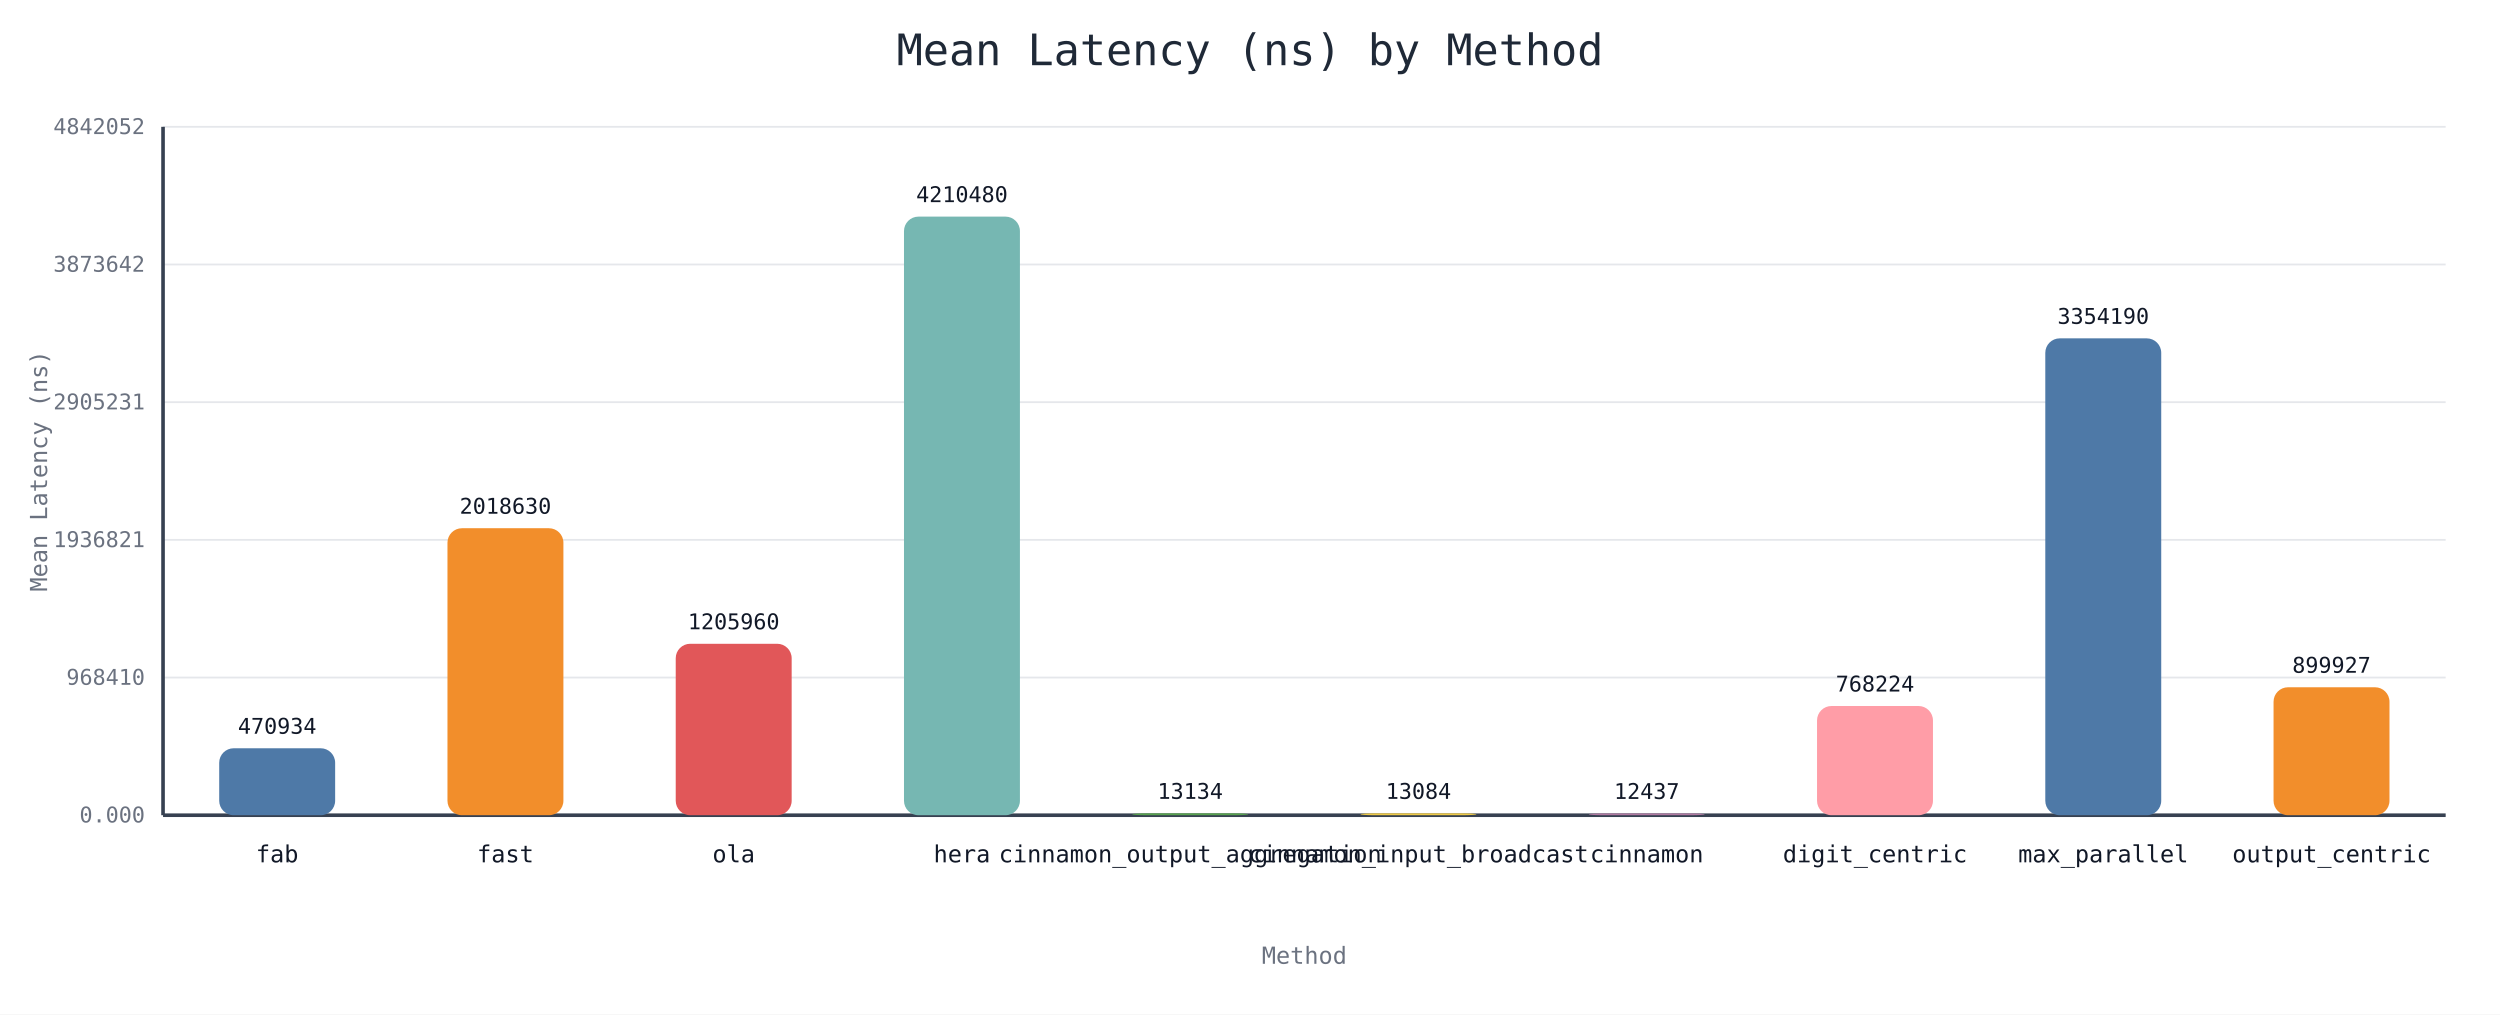
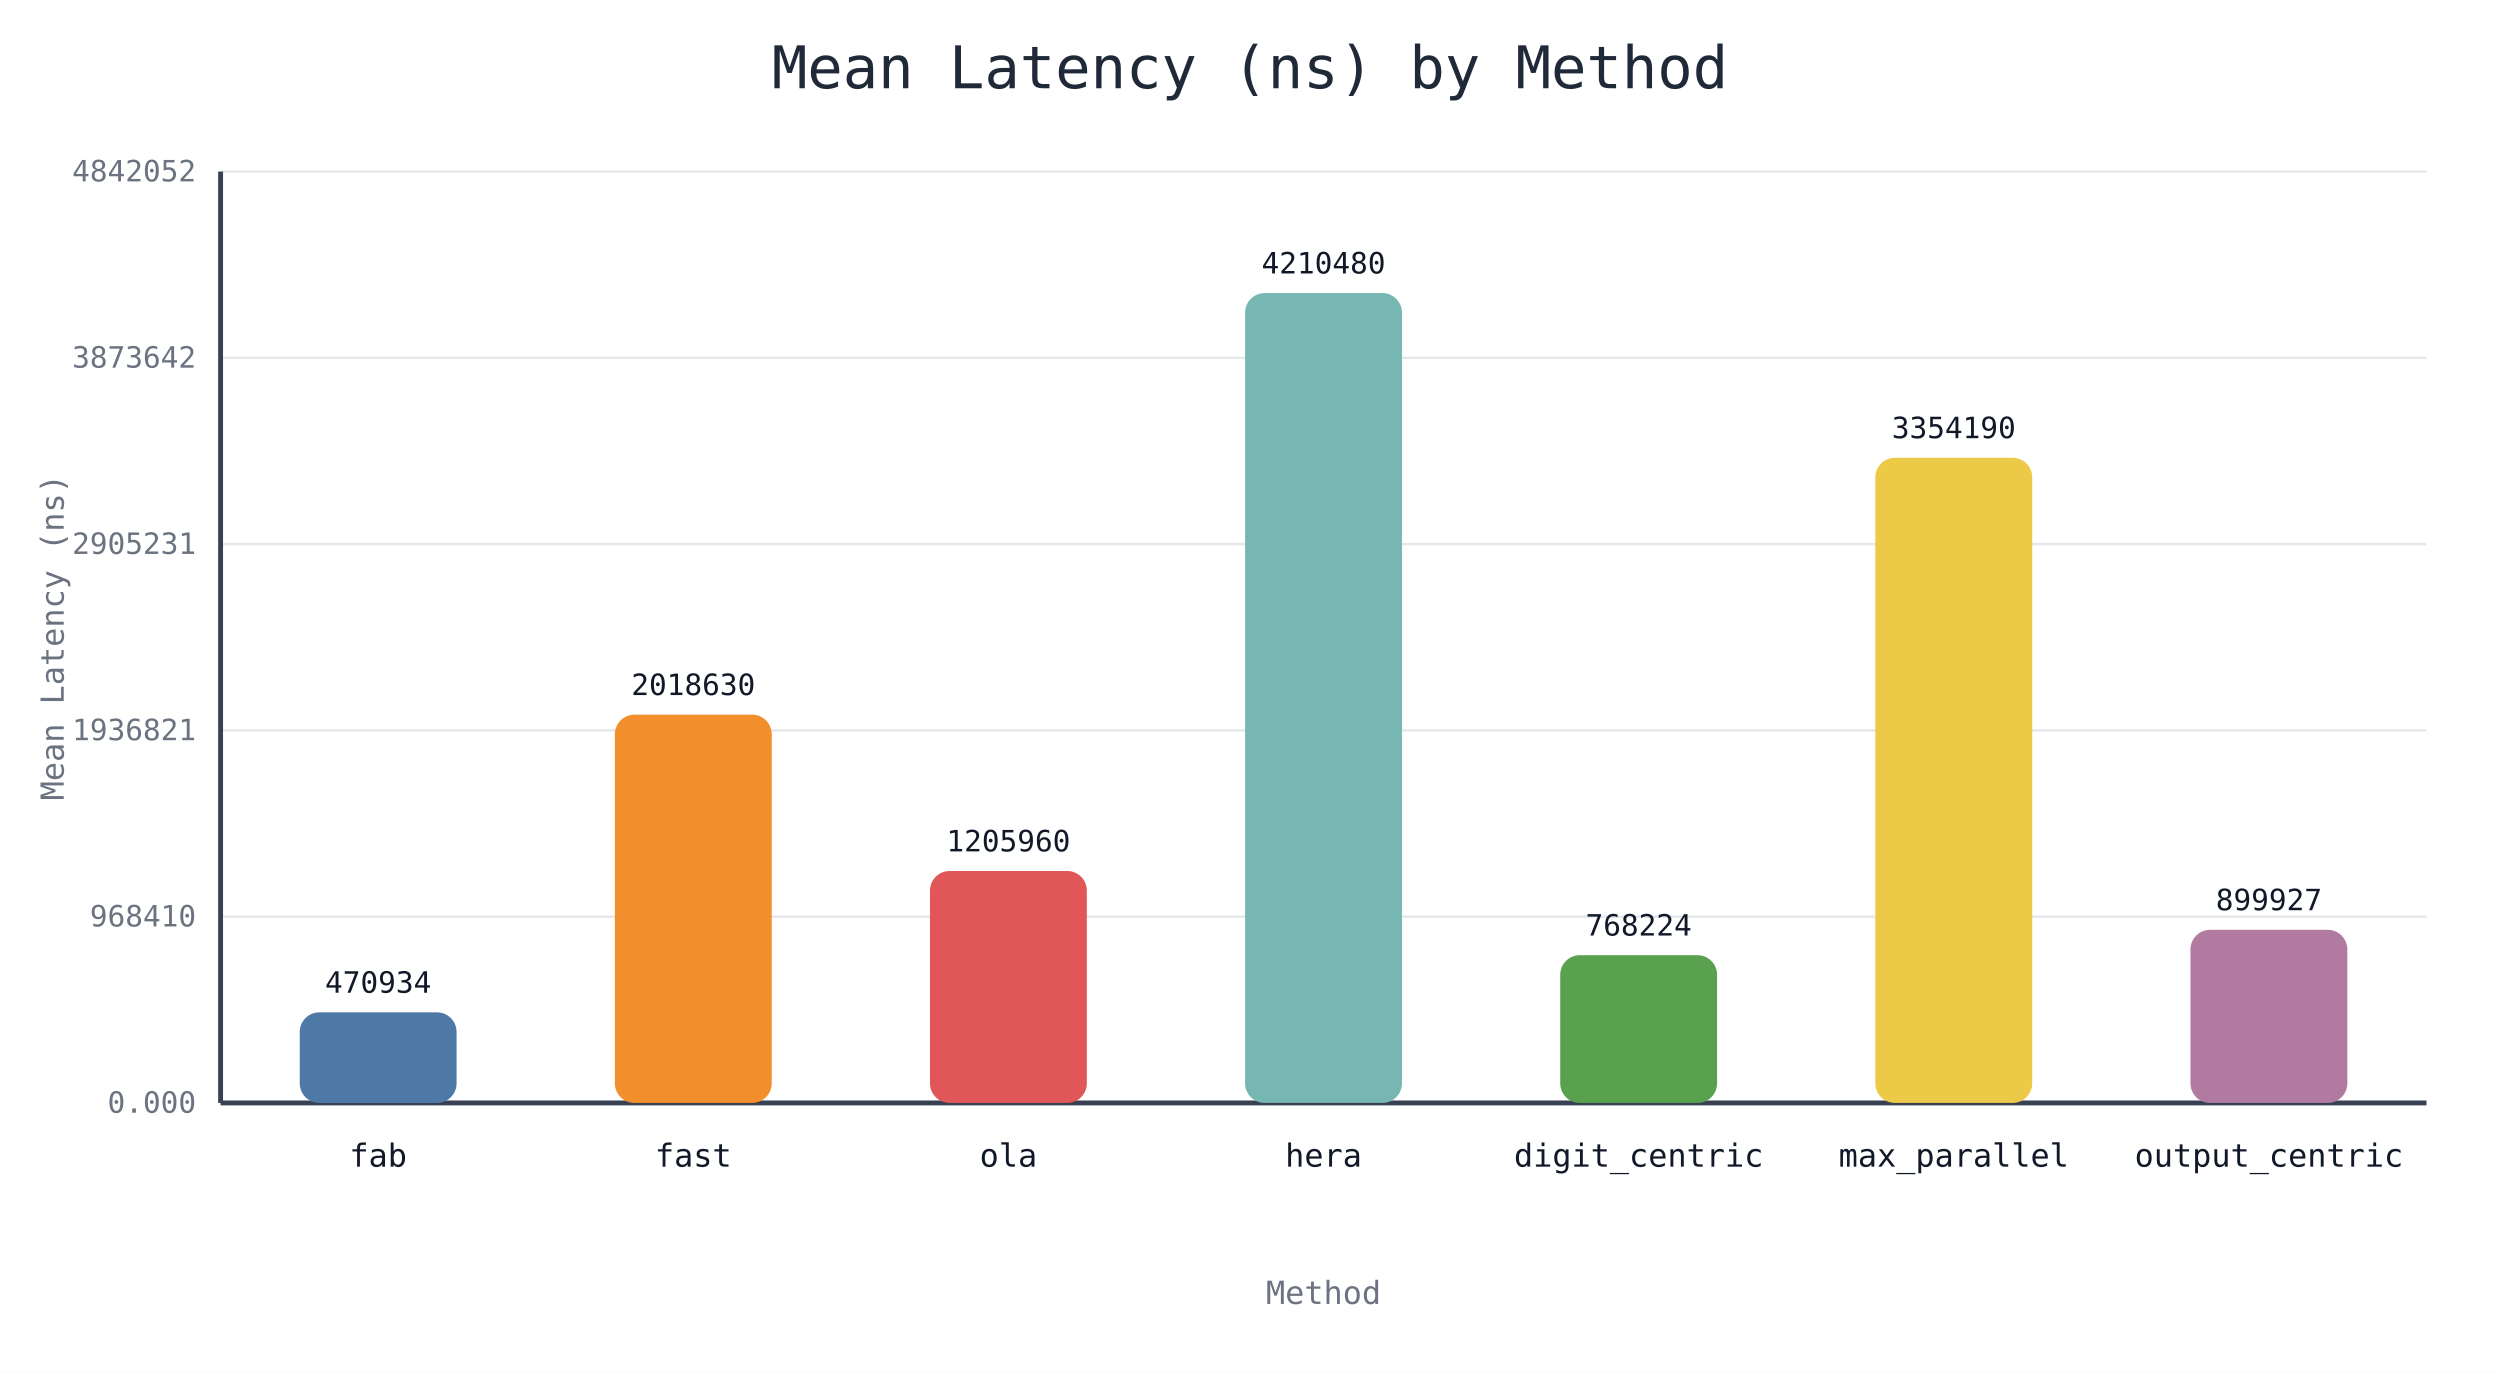
- <svg xmlns="http://www.w3.org/2000/svg" width="1380" height="560" viewBox="0 0 1380 560">
+ <svg xmlns="http://www.w3.org/2000/svg" width="1020" height="560" viewBox="0 0 1020 560">
  <rect x="0" y="0" width="100%" height="100%" fill="#ffffff" />
-   <text x="690.0" y="36" text-anchor="middle" font-size="24" font-family="Maple Mono, Cascadia Code, monospace" fill="#1f2937">Mean Latency (ns) by Method</text>
-   <line x1="90" y1="450.00" x2="1350" y2="450.00" stroke="#e5e7eb" stroke-width="1" />
+   <text x="510.0" y="36" text-anchor="middle" font-size="24" font-family="Maple Mono, Cascadia Code, monospace" fill="#1f2937">Mean Latency (ns) by Method</text>
+   <line x1="90" y1="450.00" x2="990" y2="450.00" stroke="#e5e7eb" stroke-width="1" />
  <text x="80" y="454.00" text-anchor="end" font-size="12" font-family="Maple Mono, Cascadia Code, monospace" fill="#6b7280">0.000</text>
-   <line x1="90" y1="374.00" x2="1350" y2="374.00" stroke="#e5e7eb" stroke-width="1" />
+   <line x1="90" y1="374.00" x2="990" y2="374.00" stroke="#e5e7eb" stroke-width="1" />
  <text x="80" y="378.00" text-anchor="end" font-size="12" font-family="Maple Mono, Cascadia Code, monospace" fill="#6b7280">968410</text>
-   <line x1="90" y1="298.00" x2="1350" y2="298.00" stroke="#e5e7eb" stroke-width="1" />
+   <line x1="90" y1="298.00" x2="990" y2="298.00" stroke="#e5e7eb" stroke-width="1" />
  <text x="80" y="302.00" text-anchor="end" font-size="12" font-family="Maple Mono, Cascadia Code, monospace" fill="#6b7280">1936821</text>
-   <line x1="90" y1="222.00" x2="1350" y2="222.00" stroke="#e5e7eb" stroke-width="1" />
+   <line x1="90" y1="222.00" x2="990" y2="222.00" stroke="#e5e7eb" stroke-width="1" />
  <text x="80" y="226.00" text-anchor="end" font-size="12" font-family="Maple Mono, Cascadia Code, monospace" fill="#6b7280">2905231</text>
-   <line x1="90" y1="146.00" x2="1350" y2="146.00" stroke="#e5e7eb" stroke-width="1" />
+   <line x1="90" y1="146.00" x2="990" y2="146.00" stroke="#e5e7eb" stroke-width="1" />
  <text x="80" y="150.00" text-anchor="end" font-size="12" font-family="Maple Mono, Cascadia Code, monospace" fill="#6b7280">3873642</text>
-   <line x1="90" y1="70.00" x2="1350" y2="70.00" stroke="#e5e7eb" stroke-width="1" />
+   <line x1="90" y1="70.00" x2="990" y2="70.00" stroke="#e5e7eb" stroke-width="1" />
  <text x="80" y="74.00" text-anchor="end" font-size="12" font-family="Maple Mono, Cascadia Code, monospace" fill="#6b7280">4842052</text>
-   <line x1="90" y1="450" x2="1350" y2="450" stroke="#374151" stroke-width="2" />
+   <line x1="90" y1="450" x2="990" y2="450" stroke="#374151" stroke-width="2" />
  <line x1="90" y1="70" x2="90" y2="450" stroke="#374151" stroke-width="2" />
-   <rect x="121.00" y="413.04" width="64.00" height="36.96" fill="#4E79A7" rx="8" ry="8" />
-   <text x="153.00" y="405.04" text-anchor="middle" font-size="12" font-family="Maple Mono, Cascadia Code, monospace" fill="#111827">470934</text>
-   <text x="153.00" y="476.00" text-anchor="middle" font-size="13" font-family="Maple Mono, Cascadia Code, monospace" fill="#111827">fab</text>
-   <rect x="247.00" y="291.58" width="64.00" height="158.42" fill="#F28E2B" rx="8" ry="8" />
-   <text x="279.00" y="283.58" text-anchor="middle" font-size="12" font-family="Maple Mono, Cascadia Code, monospace" fill="#111827">2018630</text>
-   <text x="279.00" y="476.00" text-anchor="middle" font-size="13" font-family="Maple Mono, Cascadia Code, monospace" fill="#111827">fast</text>
-   <rect x="373.00" y="355.36" width="64.00" height="94.64" fill="#E15759" rx="8" ry="8" />
-   <text x="405.00" y="347.36" text-anchor="middle" font-size="12" font-family="Maple Mono, Cascadia Code, monospace" fill="#111827">1205960</text>
-   <text x="405.00" y="476.00" text-anchor="middle" font-size="13" font-family="Maple Mono, Cascadia Code, monospace" fill="#111827">ola</text>
-   <rect x="499.00" y="119.57" width="64.00" height="330.43" fill="#76B7B2" rx="8" ry="8" />
-   <text x="531.00" y="111.57" text-anchor="middle" font-size="12" font-family="Maple Mono, Cascadia Code, monospace" fill="#111827">4210480</text>
-   <text x="531.00" y="476.00" text-anchor="middle" font-size="13" font-family="Maple Mono, Cascadia Code, monospace" fill="#111827">hera</text>
-   <rect x="625.00" y="448.97" width="64.00" height="1.03" fill="#59A14F" rx="8" ry="8" />
-   <text x="657.00" y="440.97" text-anchor="middle" font-size="12" font-family="Maple Mono, Cascadia Code, monospace" fill="#111827">13134</text>
-   <text x="657.00" y="476.00" text-anchor="middle" font-size="13" font-family="Maple Mono, Cascadia Code, monospace" fill="#111827">cinnamon_output_aggregation</text>
-   <rect x="751.00" y="448.97" width="64.00" height="1.03" fill="#EDC948" rx="8" ry="8" />
-   <text x="783.00" y="440.97" text-anchor="middle" font-size="12" font-family="Maple Mono, Cascadia Code, monospace" fill="#111827">13084</text>
-   <text x="783.00" y="476.00" text-anchor="middle" font-size="13" font-family="Maple Mono, Cascadia Code, monospace" fill="#111827">cinnamon_input_broadcast</text>
-   <rect x="877.00" y="449.02" width="64.00" height="0.98" fill="#B07AA1" rx="8" ry="8" />
-   <text x="909.00" y="441.02" text-anchor="middle" font-size="12" font-family="Maple Mono, Cascadia Code, monospace" fill="#111827">12437</text>
-   <text x="909.00" y="476.00" text-anchor="middle" font-size="13" font-family="Maple Mono, Cascadia Code, monospace" fill="#111827">cinnamon</text>
-   <rect x="1003.00" y="389.71" width="64.00" height="60.29" fill="#FF9DA7" rx="8" ry="8" />
-   <text x="1035.00" y="381.71" text-anchor="middle" font-size="12" font-family="Maple Mono, Cascadia Code, monospace" fill="#111827">768224</text>
-   <text x="1035.00" y="476.00" text-anchor="middle" font-size="13" font-family="Maple Mono, Cascadia Code, monospace" fill="#111827">digit_centric</text>
-   <rect x="1129.00" y="186.77" width="64.00" height="263.23" fill="#4E79A7" rx="8" ry="8" />
-   <text x="1161.00" y="178.77" text-anchor="middle" font-size="12" font-family="Maple Mono, Cascadia Code, monospace" fill="#111827">3354190</text>
-   <text x="1161.00" y="476.00" text-anchor="middle" font-size="13" font-family="Maple Mono, Cascadia Code, monospace" fill="#111827">max_parallel</text>
-   <rect x="1255.00" y="379.37" width="64.00" height="70.63" fill="#F28E2B" rx="8" ry="8" />
-   <text x="1287.00" y="371.37" text-anchor="middle" font-size="12" font-family="Maple Mono, Cascadia Code, monospace" fill="#111827">899927</text>
-   <text x="1287.00" y="476.00" text-anchor="middle" font-size="13" font-family="Maple Mono, Cascadia Code, monospace" fill="#111827">output_centric</text>
-   <text x="720.00" y="532" text-anchor="middle" font-size="13" font-family="Maple Mono, Cascadia Code, monospace" fill="#6b7280">Method</text>
+   <rect x="122.29" y="413.04" width="64.00" height="36.96" fill="#4E79A7" rx="8" ry="8" />
+   <text x="154.29" y="405.04" text-anchor="middle" font-size="12" font-family="Maple Mono, Cascadia Code, monospace" fill="#111827">470934</text>
+   <text x="154.29" y="476.00" text-anchor="middle" font-size="13" font-family="Maple Mono, Cascadia Code, monospace" fill="#111827">fab</text>
+   <rect x="250.86" y="291.58" width="64.00" height="158.42" fill="#F28E2B" rx="8" ry="8" />
+   <text x="282.86" y="283.58" text-anchor="middle" font-size="12" font-family="Maple Mono, Cascadia Code, monospace" fill="#111827">2018630</text>
+   <text x="282.86" y="476.00" text-anchor="middle" font-size="13" font-family="Maple Mono, Cascadia Code, monospace" fill="#111827">fast</text>
+   <rect x="379.43" y="355.36" width="64.00" height="94.64" fill="#E15759" rx="8" ry="8" />
+   <text x="411.43" y="347.36" text-anchor="middle" font-size="12" font-family="Maple Mono, Cascadia Code, monospace" fill="#111827">1205960</text>
+   <text x="411.43" y="476.00" text-anchor="middle" font-size="13" font-family="Maple Mono, Cascadia Code, monospace" fill="#111827">ola</text>
+   <rect x="508.00" y="119.57" width="64.00" height="330.43" fill="#76B7B2" rx="8" ry="8" />
+   <text x="540.00" y="111.57" text-anchor="middle" font-size="12" font-family="Maple Mono, Cascadia Code, monospace" fill="#111827">4210480</text>
+   <text x="540.00" y="476.00" text-anchor="middle" font-size="13" font-family="Maple Mono, Cascadia Code, monospace" fill="#111827">hera</text>
+   <rect x="636.57" y="389.71" width="64.00" height="60.29" fill="#59A14F" rx="8" ry="8" />
+   <text x="668.57" y="381.71" text-anchor="middle" font-size="12" font-family="Maple Mono, Cascadia Code, monospace" fill="#111827">768224</text>
+   <text x="668.57" y="476.00" text-anchor="middle" font-size="13" font-family="Maple Mono, Cascadia Code, monospace" fill="#111827">digit_centric</text>
+   <rect x="765.14" y="186.77" width="64.00" height="263.23" fill="#EDC948" rx="8" ry="8" />
+   <text x="797.14" y="178.77" text-anchor="middle" font-size="12" font-family="Maple Mono, Cascadia Code, monospace" fill="#111827">3354190</text>
+   <text x="797.14" y="476.00" text-anchor="middle" font-size="13" font-family="Maple Mono, Cascadia Code, monospace" fill="#111827">max_parallel</text>
+   <rect x="893.71" y="379.37" width="64.00" height="70.63" fill="#B07AA1" rx="8" ry="8" />
+   <text x="925.71" y="371.37" text-anchor="middle" font-size="12" font-family="Maple Mono, Cascadia Code, monospace" fill="#111827">899927</text>
+   <text x="925.71" y="476.00" text-anchor="middle" font-size="13" font-family="Maple Mono, Cascadia Code, monospace" fill="#111827">output_centric</text>
+   <text x="540.00" y="532" text-anchor="middle" font-size="13" font-family="Maple Mono, Cascadia Code, monospace" fill="#6b7280">Method</text>
  <text x="26" y="260.00" text-anchor="middle" font-size="13" font-family="Maple Mono, Cascadia Code, monospace" fill="#6b7280" transform="rotate(-90 26 260.00)">Mean Latency (ns)</text>
</svg>
